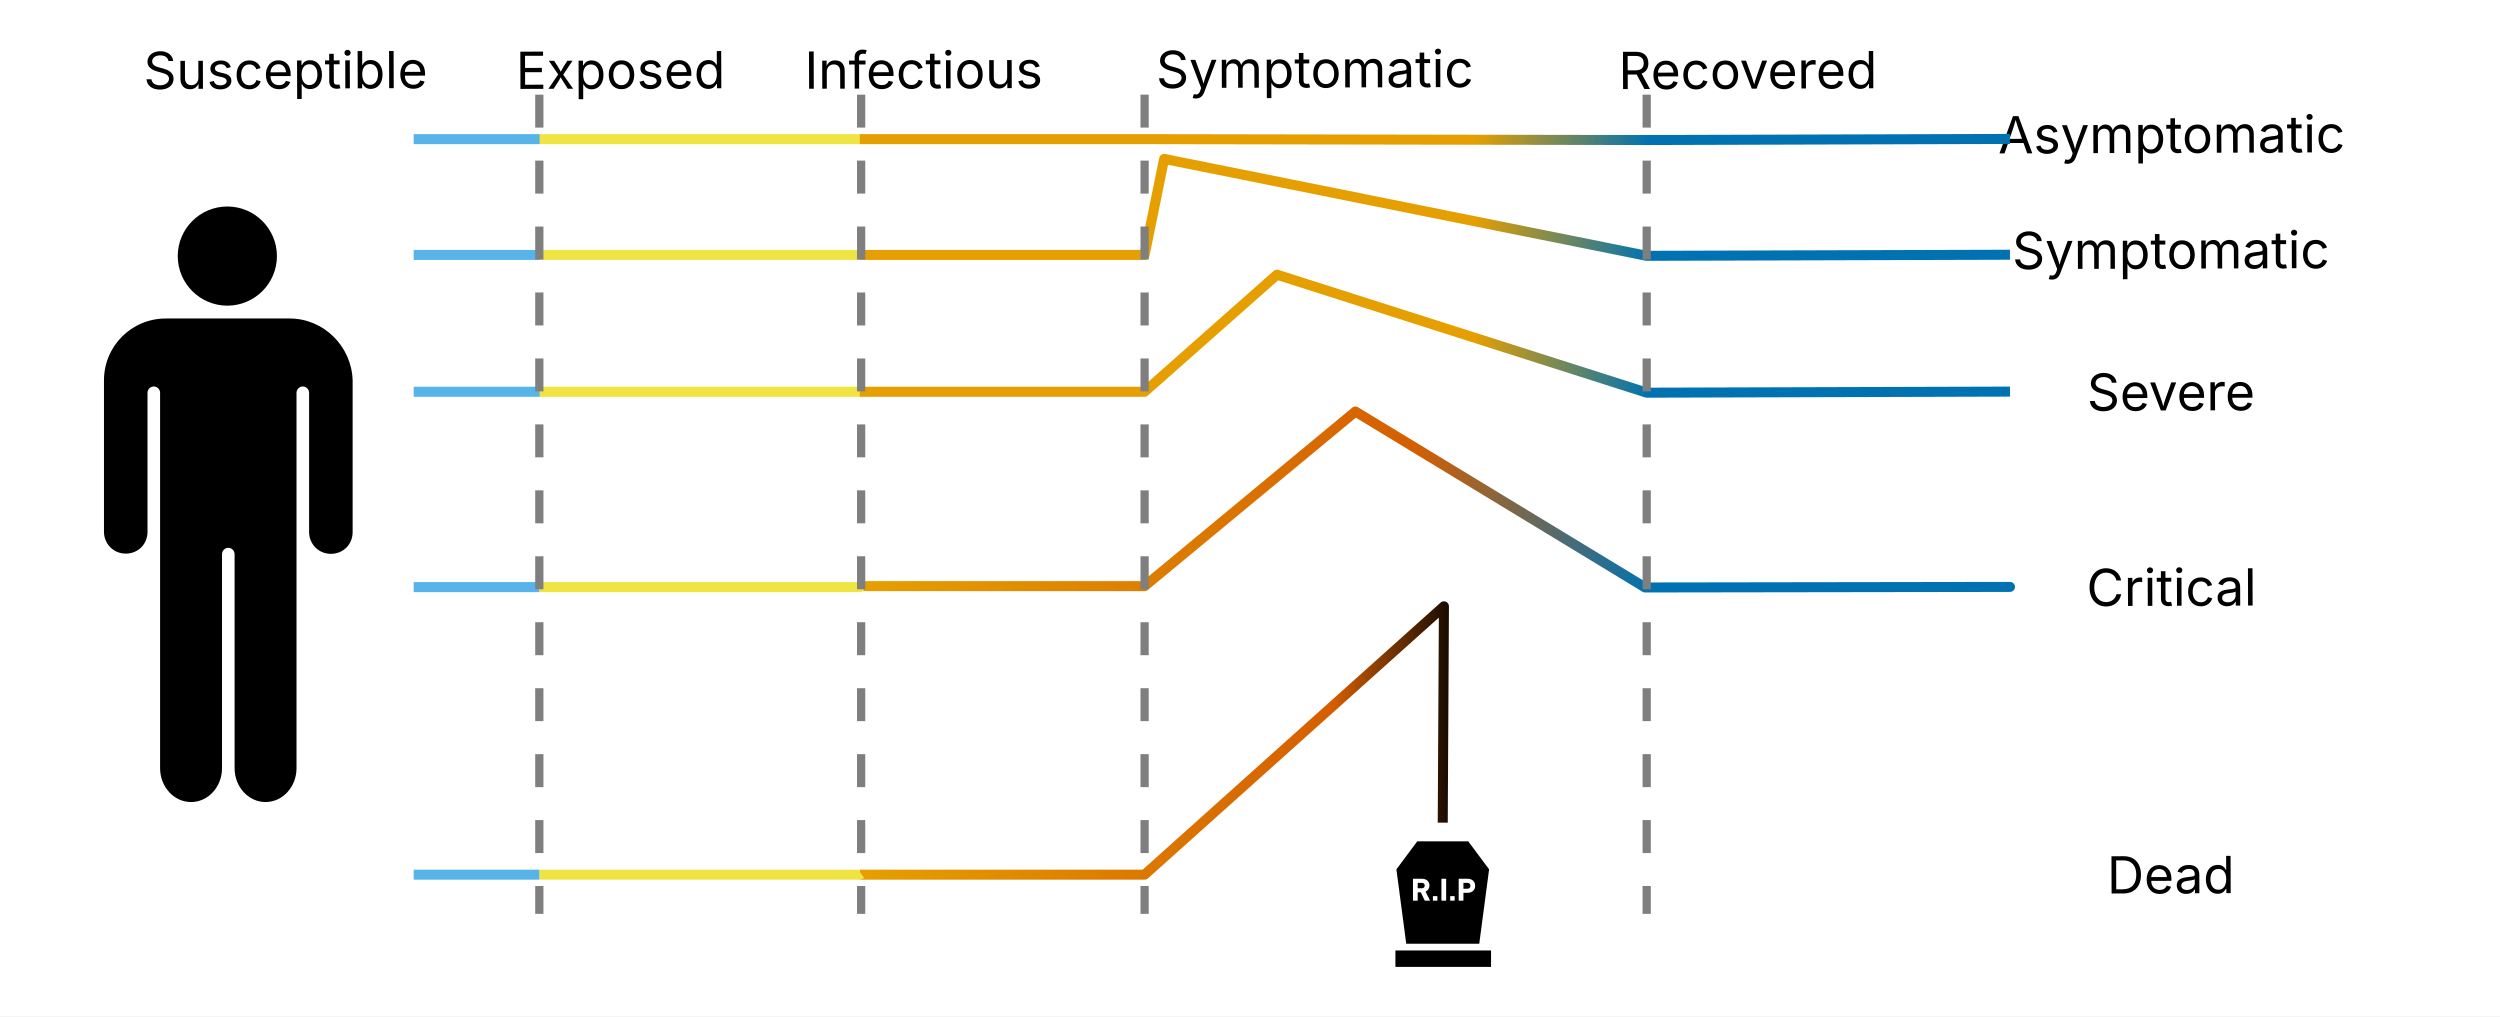
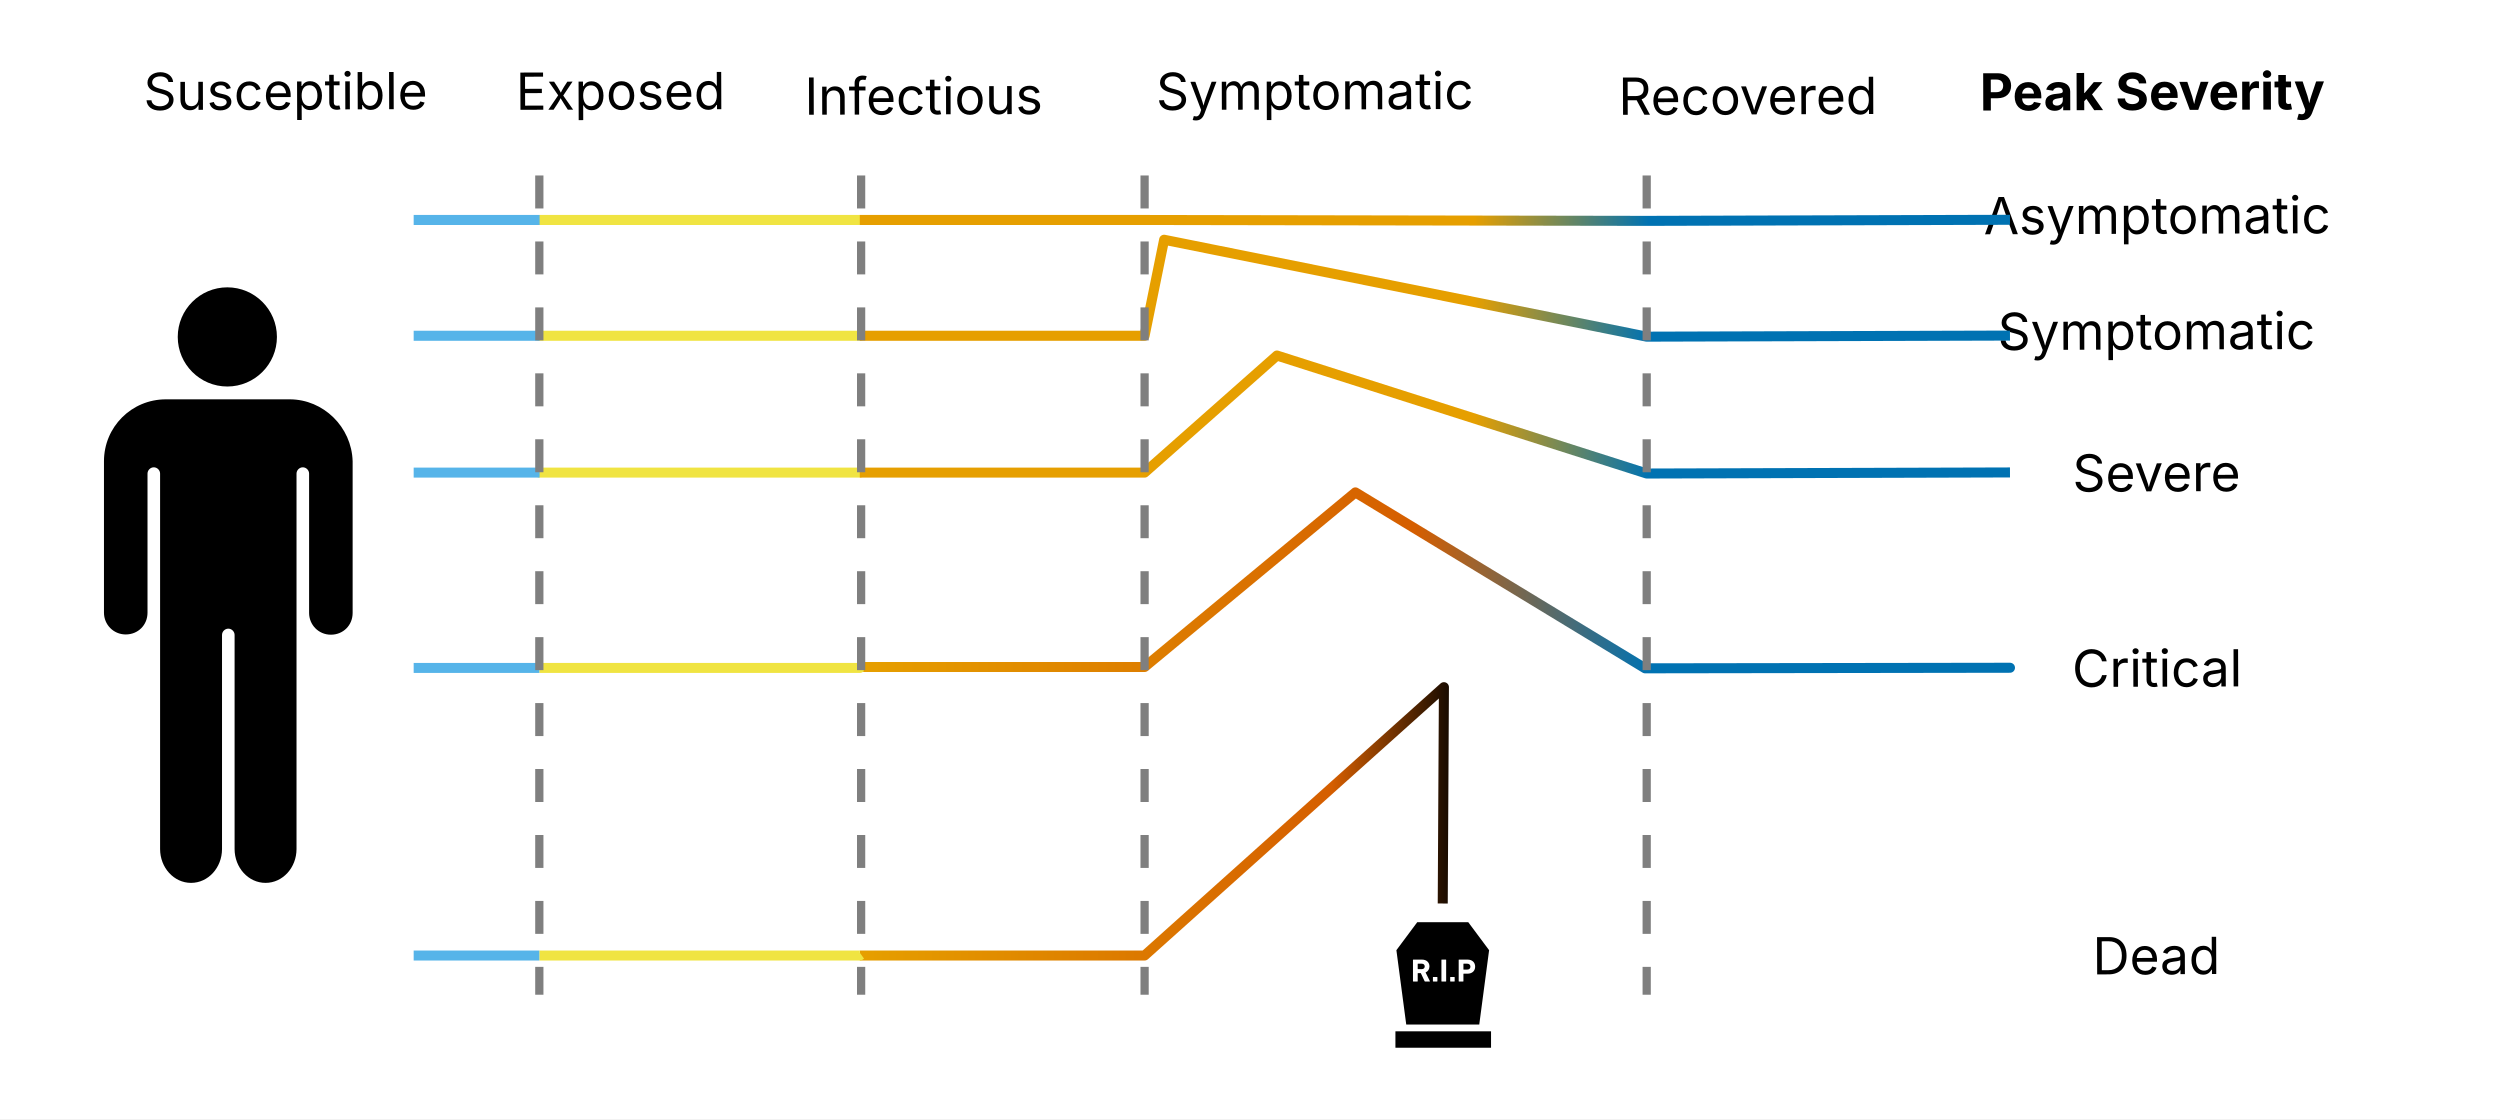
- <svg xmlns="http://www.w3.org/2000/svg" xmlns:xlink="http://www.w3.org/1999/xlink" width="309.411mm" height="125.786mm" viewBox="0 0 309.411 125.786" version="1.1" id="svg1" xml:space="preserve">
+ <svg xmlns="http://www.w3.org/2000/svg" xmlns:xlink="http://www.w3.org/1999/xlink" width="309.411mm" height="138.51mm" viewBox="0 0 309.411 138.51" version="1.1" id="svg1" xml:space="preserve">
  <defs id="defs1">
    <linearGradient id="linearGradient3">
      <stop style="stop-color:#e69f00;stop-opacity:1;" offset="0.534" id="stop3" />
      <stop style="stop-color:#0072b2;stop-opacity:1;" offset="0.686" id="stop4" />
    </linearGradient>
    <linearGradient id="linearGradient15">
      <stop style="stop-color:#e69f00;stop-opacity:1;" offset="0" id="stop15" />
      <stop style="stop-color:#d55e00;stop-opacity:1;" offset="0.779" id="stop1" />
      <stop style="stop-color:#000000;stop-opacity:1;" offset="1" id="stop16" />
    </linearGradient>
    <linearGradient id="linearGradient11">
      <stop style="stop-color:#e69f00;stop-opacity:1;" offset="0" id="stop11" />
      <stop style="stop-color:#d55e00;stop-opacity:1;" offset="0.48" id="stop13" />
      <stop style="stop-color:#0072b2;stop-opacity:1;" offset="0.685" id="stop12" />
    </linearGradient>
    <linearGradient xlink:href="#linearGradient11" id="linearGradient12" x1="182.366" y1="50.939" x2="324.044" y2="50.939" gradientUnits="userSpaceOnUse" gradientTransform="translate(163.6405,17.71597)" />
    <linearGradient xlink:href="#linearGradient15" id="linearGradient16" x1="182.153" y1="80.999" x2="256.541" y2="80.999" gradientUnits="userSpaceOnUse" gradientTransform="translate(163.6405,17.71597)" />
    <linearGradient xlink:href="#linearGradient3" id="linearGradient4" x1="345.331" y1="45.91" x2="487.684" y2="45.91" gradientUnits="userSpaceOnUse" />
    <linearGradient xlink:href="#linearGradient3" id="linearGradient4-4" x1="345.331" y1="45.91" x2="487.684" y2="45.91" gradientUnits="userSpaceOnUse" gradientTransform="translate(0,15.85815)" />
    <linearGradient xlink:href="#linearGradient3" id="linearGradient4-1" x1="345.331" y1="45.91" x2="487.684" y2="45.91" gradientUnits="userSpaceOnUse" />
  </defs>
-   <g id="layer1" transform="translate(-235.1555,-11.04877)">
-     <rect style="fill:#ffffff;stroke:none;stroke-width:0.396;stroke-linejoin:round;stroke-miterlimit:10" id="rect1" width="309.411" height="125.786" x="235.156" y="11.049" />
+   <g id="layer1" transform="translate(-235.1555,-1.04303)">
+     <rect style="fill:#ffffff;stroke:none;stroke-width:0.415;stroke-linejoin:round;stroke-miterlimit:10" id="rect1" width="309.411" height="138.51" x="235.156" y="1.043" />
    <text xml:space="preserve" style="font-size:6.35px;font-family:Inter;-inkscape-font-specification:'Inter, @opsz=32';font-variation-settings:'opsz' 32;text-align:center;writing-mode:lr-tb;direction:ltr;text-anchor:middle;fill:none;stroke:#f0e442;stroke-width:1;stroke-linecap:round;stroke-linejoin:round" x="512.818" y="43.459" id="text10">
      <tspan id="tspan10" style="stroke-width:1" x="512.818" y="43.459" />
    </text>
-     <g id="g17">
-       <g style="fill:#000000" id="g1" transform="matrix(0.2993813,0,0,0.2993813,266.5549,35.13801)">
-         <path d="m -10.9,4.9 c 11.3,0 20.5,9.2 20.5,20.5 0,11.3 -9.2,20.5 -20.5,20.5 -11.3,0 -20.5,-9.2 -20.5,-20.5 0,-11.3 9.2,-20.5 20.5,-20.5 z m 25.8,46.3 h -51.2 c -14.2,0 -25.6,11.4 -25.6,25.6 v 62.6 c 0,4.9 3.9,9 9,9 5.1,0 9,-3.9 9,-9 V 81.9 c 0,-1.4 1.2,-2.6 2.6,-2.6 1.4,0 2.6,1.2 2.6,2.6 v 155.2 c 0,7.7 5.7,14 12.8,14 7.1,0 12.8,-6.3 12.8,-14 v -88.5 c 0,-1.4 1.2,-2.6 2.6,-2.6 1.4,0 2.6,1.2 2.6,2.6 v 88.5 c 0,7.7 5.7,14 12.8,14 7.1,0 12.8,-6.3 12.8,-14 V 81.9 c 0,-1.4 1.2,-2.6 2.6,-2.6 1.4,0 2.6,1.2 2.6,2.6 v 57.6 c 0,4.9 3.9,9 9,9 5.1,0 9,-3.9 9,-9 V 76.8 C 40.5,62.6 28.8,51.2 14.9,51.2 Z" id="path1" />
-       </g>
-       <g id="g15">
-         <text xml:space="preserve" style="font-style:normal;font-variant:normal;font-weight:normal;font-stretch:normal;font-size:6.35px;font-family:Inter;-inkscape-font-specification:'Inter, Normal';font-variant-ligatures:normal;font-variant-caps:normal;font-variant-numeric:normal;font-variant-east-asian:normal;text-align:center;writing-mode:lr-tb;direction:ltr;text-anchor:middle;fill:none;fill-opacity:1;stroke:#7f7f7f;stroke-width:1.058;stroke-linejoin:round;stroke-miterlimit:10;stroke-dasharray:none;stroke-dashoffset:0;stroke-opacity:1" x="511.738" y="45.898" id="text3-1-3-9-8" transform="rotate(-0.18262)">
-           <tspan style="font-style:normal;font-variant:normal;font-weight:normal;font-stretch:normal;font-size:6.35px;font-family:Inter;-inkscape-font-specification:'Inter, Normal';font-variant-ligatures:normal;font-variant-caps:normal;font-variant-numeric:normal;font-variant-east-asian:normal;fill:#000000;fill-opacity:1;stroke:none;stroke-width:1.058;stroke-dasharray:none" x="511.738" y="45.898" id="tspan9-5">Symptomatic</tspan>
-         </text>
-         <text xml:space="preserve" style="font-style:normal;font-variant:normal;font-weight:normal;font-stretch:normal;font-size:6.35px;font-family:Inter;-inkscape-font-specification:'Inter, Normal';font-variant-ligatures:normal;font-variant-caps:normal;font-variant-numeric:normal;font-variant-east-asian:normal;text-align:center;writing-mode:lr-tb;direction:ltr;text-anchor:middle;fill:none;fill-opacity:1;stroke:#7f7f7f;stroke-width:1.058;stroke-linejoin:round;stroke-miterlimit:10;stroke-dasharray:none;stroke-dashoffset:0;stroke-opacity:1" x="511.873" y="23.636" id="text3-1-3-9" transform="rotate(-0.18262)">
-           <tspan style="font-style:normal;font-variant:normal;font-weight:normal;font-stretch:normal;font-size:6.35px;font-family:Inter;-inkscape-font-specification:'Inter, Normal';font-variant-ligatures:normal;font-variant-caps:normal;font-variant-numeric:normal;font-variant-east-asian:normal;fill:#000000;fill-opacity:1;stroke:none;stroke-width:1.058;stroke-dasharray:none" x="511.873" y="23.636" id="tspan5-8-3-2" />
-           <tspan style="font-style:normal;font-variant:normal;font-weight:normal;font-stretch:normal;font-size:6.35px;font-family:Inter;-inkscape-font-specification:'Inter, Normal';font-variant-ligatures:normal;font-variant-caps:normal;font-variant-numeric:normal;font-variant-east-asian:normal;fill:#000000;fill-opacity:1;stroke:none;stroke-width:1.058;stroke-dasharray:none" x="511.873" y="31.573" id="tspan9">Asymptomatic</tspan>
-         </text>
-         <text xml:space="preserve" style="font-style:normal;font-variant:normal;font-weight:normal;font-stretch:normal;font-size:6.35px;font-family:Inter;-inkscape-font-specification:'Inter, Normal';font-variant-ligatures:normal;font-variant-caps:normal;font-variant-numeric:normal;font-variant-east-asian:normal;text-align:center;writing-mode:lr-tb;direction:ltr;text-anchor:middle;fill:none;fill-opacity:1;stroke:#7f7f7f;stroke-width:1.058;stroke-linejoin:round;stroke-miterlimit:10;stroke-dasharray:none;stroke-dashoffset:0;stroke-opacity:1" x="511.688" y="63.453" id="text3-1-3-9-3" transform="rotate(-0.18262)">
-           <tspan style="font-style:normal;font-variant:normal;font-weight:normal;font-stretch:normal;font-size:6.35px;font-family:Inter;-inkscape-font-specification:'Inter, Normal';font-variant-ligatures:normal;font-variant-caps:normal;font-variant-numeric:normal;font-variant-east-asian:normal;fill:#000000;fill-opacity:1;stroke:none;stroke-width:1.058;stroke-dasharray:none" x="511.688" y="63.453" id="tspan9-2">Severe</tspan>
-         </text>
-         <text xml:space="preserve" style="font-style:normal;font-variant:normal;font-weight:normal;font-stretch:normal;font-size:6.35px;font-family:Inter;-inkscape-font-specification:'Inter, Normal';font-variant-ligatures:normal;font-variant-caps:normal;font-variant-numeric:normal;font-variant-east-asian:normal;text-align:center;writing-mode:lr-tb;direction:ltr;text-anchor:middle;fill:none;fill-opacity:1;stroke:#7f7f7f;stroke-width:1.058;stroke-linejoin:round;stroke-miterlimit:10;stroke-dasharray:none;stroke-dashoffset:0;stroke-opacity:1" x="511.683" y="87.628" id="text3-1-3-9-3-1" transform="rotate(-0.18262)">
-           <tspan style="font-style:normal;font-variant:normal;font-weight:normal;font-stretch:normal;font-size:6.35px;font-family:Inter;-inkscape-font-specification:'Inter, Normal';font-variant-ligatures:normal;font-variant-caps:normal;font-variant-numeric:normal;font-variant-east-asian:normal;fill:#000000;fill-opacity:1;stroke:none;stroke-width:1.058;stroke-dasharray:none" x="511.683" y="87.628" id="tspan9-2-3">Critical</tspan>
-         </text>
-         <text xml:space="preserve" style="font-style:normal;font-variant:normal;font-weight:normal;font-stretch:normal;font-size:6.35px;font-family:Inter;-inkscape-font-specification:'Inter, Normal';font-variant-ligatures:normal;font-variant-caps:normal;font-variant-numeric:normal;font-variant-east-asian:normal;text-align:center;writing-mode:lr-tb;direction:ltr;text-anchor:middle;fill:none;fill-opacity:1;stroke:#7f7f7f;stroke-width:1.058;stroke-linejoin:round;stroke-miterlimit:10;stroke-dasharray:none;stroke-dashoffset:0;stroke-opacity:1" x="511.479" y="123.212" id="text3-1-3-9-3-1-7" transform="rotate(-0.18262)">
-           <tspan style="font-style:normal;font-variant:normal;font-weight:normal;font-stretch:normal;font-size:6.35px;font-family:Inter;-inkscape-font-specification:'Inter, Normal';font-variant-ligatures:normal;font-variant-caps:normal;font-variant-numeric:normal;font-variant-east-asian:normal;fill:#000000;fill-opacity:1;stroke:none;stroke-width:1.058;stroke-dasharray:none" x="511.479" y="123.212" id="tspan9-2-3-7">Dead</tspan>
-         </text>
-       </g>
-       <g id="g16">
-         <text xml:space="preserve" style="font-style:normal;font-variant:normal;font-weight:normal;font-stretch:normal;font-size:6.35px;font-family:Inter;-inkscape-font-specification:'Inter, Normal';font-variant-ligatures:normal;font-variant-caps:normal;font-variant-numeric:normal;font-variant-east-asian:normal;text-align:center;writing-mode:lr-tb;direction:ltr;text-anchor:middle;fill:none;fill-opacity:1;stroke:#7f7f7f;stroke-width:1.058;stroke-linejoin:round;stroke-miterlimit:10;stroke-dasharray:none;stroke-dashoffset:0;stroke-opacity:1" x="278.473" y="22.871" id="text3-6-5" transform="rotate(-0.18262)">
-           <tspan style="font-style:normal;font-variant:normal;font-weight:normal;font-stretch:normal;font-size:6.35px;font-family:Inter;-inkscape-font-specification:'Inter, Normal';font-variant-ligatures:normal;font-variant-caps:normal;font-variant-numeric:normal;font-variant-east-asian:normal;fill:#000000;fill-opacity:1;stroke:none;stroke-width:1.058;stroke-dasharray:none" x="278.473" y="22.871" id="tspan6-2">Susceptible</tspan>
+     <g id="g4">
+       <g id="g17">
+         <g style="fill:#000000" id="g1" transform="matrix(0.2993813,0,0,0.2993813,266.5549,35.13801)">
+           <path d="m -10.9,4.9 c 11.3,0 20.5,9.2 20.5,20.5 0,11.3 -9.2,20.5 -20.5,20.5 -11.3,0 -20.5,-9.2 -20.5,-20.5 0,-11.3 9.2,-20.5 20.5,-20.5 z m 25.8,46.3 h -51.2 c -14.2,0 -25.6,11.4 -25.6,25.6 v 62.6 c 0,4.9 3.9,9 9,9 5.1,0 9,-3.9 9,-9 V 81.9 c 0,-1.4 1.2,-2.6 2.6,-2.6 1.4,0 2.6,1.2 2.6,2.6 v 155.2 c 0,7.7 5.7,14 12.8,14 7.1,0 12.8,-6.3 12.8,-14 v -88.5 c 0,-1.4 1.2,-2.6 2.6,-2.6 1.4,0 2.6,1.2 2.6,2.6 v 88.5 c 0,7.7 5.7,14 12.8,14 7.1,0 12.8,-6.3 12.8,-14 V 81.9 c 0,-1.4 1.2,-2.6 2.6,-2.6 1.4,0 2.6,1.2 2.6,2.6 v 57.6 c 0,4.9 3.9,9 9,9 5.1,0 9,-3.9 9,-9 V 76.8 C 40.5,62.6 28.8,51.2 14.9,51.2 Z" id="path1" />
+         </g>
+         <g id="g15">
+           <text xml:space="preserve" style="font-style:normal;font-variant:normal;font-weight:normal;font-stretch:normal;font-size:6.35px;font-family:Inter;-inkscape-font-specification:'Inter, Normal';font-variant-ligatures:normal;font-variant-caps:normal;font-variant-numeric:normal;font-variant-east-asian:normal;text-align:center;writing-mode:lr-tb;direction:ltr;text-anchor:middle;fill:none;fill-opacity:1;stroke:#7f7f7f;stroke-width:1.058;stroke-linejoin:round;stroke-miterlimit:10;stroke-dasharray:none;stroke-dashoffset:0;stroke-opacity:1" x="511.738" y="45.898" id="text3-1-3-9-8" transform="rotate(-0.18262)">
+             <tspan style="font-style:normal;font-variant:normal;font-weight:normal;font-stretch:normal;font-size:6.35px;font-family:Inter;-inkscape-font-specification:'Inter, Normal';font-variant-ligatures:normal;font-variant-caps:normal;font-variant-numeric:normal;font-variant-east-asian:normal;fill:#000000;fill-opacity:1;stroke:none;stroke-width:1.058;stroke-dasharray:none" x="511.738" y="45.898" id="tspan9-5">Symptomatic</tspan>
+           </text>
+           <text xml:space="preserve" style="font-style:normal;font-variant:normal;font-weight:normal;font-stretch:normal;font-size:6.35px;font-family:Inter;-inkscape-font-specification:'Inter, Normal';font-variant-ligatures:normal;font-variant-caps:normal;font-variant-numeric:normal;font-variant-east-asian:normal;text-align:center;writing-mode:lr-tb;direction:ltr;text-anchor:middle;fill:none;fill-opacity:1;stroke:#7f7f7f;stroke-width:1.058;stroke-linejoin:round;stroke-miterlimit:10;stroke-dasharray:none;stroke-dashoffset:0;stroke-opacity:1" x="511.873" y="23.636" id="text3-1-3-9" transform="rotate(-0.18262)">
+             <tspan style="font-style:normal;font-variant:normal;font-weight:normal;font-stretch:normal;font-size:6.35px;font-family:Inter;-inkscape-font-specification:'Inter, Normal';font-variant-ligatures:normal;font-variant-caps:normal;font-variant-numeric:normal;font-variant-east-asian:normal;fill:#000000;fill-opacity:1;stroke:none;stroke-width:1.058;stroke-dasharray:none" x="511.873" y="23.636" id="tspan5-8-3-2" />
+             <tspan style="font-style:normal;font-variant:normal;font-weight:normal;font-stretch:normal;font-size:6.35px;font-family:Inter;-inkscape-font-specification:'Inter, Normal';font-variant-ligatures:normal;font-variant-caps:normal;font-variant-numeric:normal;font-variant-east-asian:normal;fill:#000000;fill-opacity:1;stroke:none;stroke-width:1.058;stroke-dasharray:none" x="511.873" y="31.573" id="tspan9">Asymptomatic</tspan>
+           </text>
+           <text xml:space="preserve" style="font-style:normal;font-variant:normal;font-weight:normal;font-stretch:normal;font-size:6.35px;font-family:Inter;-inkscape-font-specification:'Inter, Normal';font-variant-ligatures:normal;font-variant-caps:normal;font-variant-numeric:normal;font-variant-east-asian:normal;text-align:center;writing-mode:lr-tb;direction:ltr;text-anchor:middle;fill:none;fill-opacity:1;stroke:#7f7f7f;stroke-width:1.058;stroke-linejoin:round;stroke-miterlimit:10;stroke-dasharray:none;stroke-dashoffset:0;stroke-opacity:1" x="511.321" y="16.252" id="text3-1-3-9-82" transform="rotate(-0.18262)">
+             <tspan style="font-style:normal;font-variant:normal;font-weight:bold;font-stretch:normal;font-size:6.35px;font-family:Inter;-inkscape-font-specification:'Inter, Normal';font-variant-ligatures:normal;font-variant-caps:normal;font-variant-numeric:normal;font-variant-east-asian:normal;fill:#000000;fill-opacity:1;stroke:none;stroke-width:1.058;stroke-dasharray:none" x="511.321" y="16.252" id="tspan9-55">Peak Severity</tspan>
+           </text>
+           <text xml:space="preserve" style="font-style:normal;font-variant:normal;font-weight:normal;font-stretch:normal;font-size:6.35px;font-family:Inter;-inkscape-font-specification:'Inter, Normal';font-variant-ligatures:normal;font-variant-caps:normal;font-variant-numeric:normal;font-variant-east-asian:normal;text-align:center;writing-mode:lr-tb;direction:ltr;text-anchor:middle;fill:none;fill-opacity:1;stroke:#7f7f7f;stroke-width:1.058;stroke-linejoin:round;stroke-miterlimit:10;stroke-dasharray:none;stroke-dashoffset:0;stroke-opacity:1" x="511.688" y="63.453" id="text3-1-3-9-3" transform="rotate(-0.18262)">
+             <tspan style="font-style:normal;font-variant:normal;font-weight:normal;font-stretch:normal;font-size:6.35px;font-family:Inter;-inkscape-font-specification:'Inter, Normal';font-variant-ligatures:normal;font-variant-caps:normal;font-variant-numeric:normal;font-variant-east-asian:normal;fill:#000000;fill-opacity:1;stroke:none;stroke-width:1.058;stroke-dasharray:none" x="511.688" y="63.453" id="tspan9-2">Severe</tspan>
+           </text>
+           <text xml:space="preserve" style="font-style:normal;font-variant:normal;font-weight:normal;font-stretch:normal;font-size:6.35px;font-family:Inter;-inkscape-font-specification:'Inter, Normal';font-variant-ligatures:normal;font-variant-caps:normal;font-variant-numeric:normal;font-variant-east-asian:normal;text-align:center;writing-mode:lr-tb;direction:ltr;text-anchor:middle;fill:none;fill-opacity:1;stroke:#7f7f7f;stroke-width:1.058;stroke-linejoin:round;stroke-miterlimit:10;stroke-dasharray:none;stroke-dashoffset:0;stroke-opacity:1" x="511.683" y="87.628" id="text3-1-3-9-3-1" transform="rotate(-0.18262)">
+             <tspan style="font-style:normal;font-variant:normal;font-weight:normal;font-stretch:normal;font-size:6.35px;font-family:Inter;-inkscape-font-specification:'Inter, Normal';font-variant-ligatures:normal;font-variant-caps:normal;font-variant-numeric:normal;font-variant-east-asian:normal;fill:#000000;fill-opacity:1;stroke:none;stroke-width:1.058;stroke-dasharray:none" x="511.683" y="87.628" id="tspan9-2-3">Critical</tspan>
+           </text>
+           <text xml:space="preserve" style="font-style:normal;font-variant:normal;font-weight:normal;font-stretch:normal;font-size:6.35px;font-family:Inter;-inkscape-font-specification:'Inter, Normal';font-variant-ligatures:normal;font-variant-caps:normal;font-variant-numeric:normal;font-variant-east-asian:normal;text-align:center;writing-mode:lr-tb;direction:ltr;text-anchor:middle;fill:none;fill-opacity:1;stroke:#7f7f7f;stroke-width:1.058;stroke-linejoin:round;stroke-miterlimit:10;stroke-dasharray:none;stroke-dashoffset:0;stroke-opacity:1" x="511.479" y="123.212" id="text3-1-3-9-3-1-7" transform="rotate(-0.18262)">
+             <tspan style="font-style:normal;font-variant:normal;font-weight:normal;font-stretch:normal;font-size:6.35px;font-family:Inter;-inkscape-font-specification:'Inter, Normal';font-variant-ligatures:normal;font-variant-caps:normal;font-variant-numeric:normal;font-variant-east-asian:normal;fill:#000000;fill-opacity:1;stroke:none;stroke-width:1.058;stroke-dasharray:none" x="511.479" y="123.212" id="tspan9-2-3-7">Dead</tspan>
+           </text>
+         </g>
+         <text xml:space="preserve" style="font-style:normal;font-variant:normal;font-weight:normal;font-stretch:normal;font-size:6.35px;font-family:Inter;-inkscape-font-specification:'Inter, Normal';font-variant-ligatures:normal;font-variant-caps:normal;font-variant-numeric:normal;font-variant-east-asian:normal;text-align:center;writing-mode:lr-tb;direction:ltr;text-anchor:middle;fill:none;fill-opacity:1;stroke:#7f7f7f;stroke-width:1.058;stroke-linejoin:round;stroke-miterlimit:10;stroke-dasharray:none;stroke-dashoffset:0;stroke-opacity:1" x="278.496" y="15.463" id="text3-6-5" transform="rotate(-0.18262)">
+           <tspan style="font-style:normal;font-variant:normal;font-weight:normal;font-stretch:normal;font-size:6.35px;font-family:Inter;-inkscape-font-specification:'Inter, Normal';font-variant-ligatures:normal;font-variant-caps:normal;font-variant-numeric:normal;font-variant-east-asian:normal;fill:#000000;fill-opacity:1;stroke:none;stroke-width:1.058;stroke-dasharray:none" x="278.496" y="15.463" id="tspan6-2">Susceptible</tspan>
        </text>
        <g id="g14" transform="translate(-3.764279)">
-           <text xml:space="preserve" style="font-style:normal;font-variant:normal;font-weight:normal;font-stretch:normal;font-size:6.35px;font-family:Inter;-inkscape-font-specification:'Inter, Normal';font-variant-ligatures:normal;font-variant-caps:normal;font-variant-numeric:normal;font-variant-east-asian:normal;text-align:center;writing-mode:lr-tb;direction:ltr;text-anchor:middle;fill:none;fill-opacity:1;stroke:#7f7f7f;stroke-width:1.058;stroke-linejoin:round;stroke-miterlimit:10;stroke-dasharray:none;stroke-dashoffset:0;stroke-opacity:1" x="362.989" y="23.111" id="text3" transform="rotate(-0.18262)">
-             <tspan style="font-style:normal;font-variant:normal;font-weight:normal;font-stretch:normal;font-size:6.35px;font-family:Inter;-inkscape-font-specification:'Inter, Normal';font-variant-ligatures:normal;font-variant-caps:normal;font-variant-numeric:normal;font-variant-east-asian:normal;fill:#000000;fill-opacity:1;stroke:none;stroke-width:1.058;stroke-dasharray:none" x="362.989" y="23.111" id="tspan5">Infectious</tspan>
+           <text xml:space="preserve" style="font-style:normal;font-variant:normal;font-weight:normal;font-stretch:normal;font-size:6.35px;font-family:Inter;-inkscape-font-specification:'Inter, Normal';font-variant-ligatures:normal;font-variant-caps:normal;font-variant-numeric:normal;font-variant-east-asian:normal;text-align:center;writing-mode:lr-tb;direction:ltr;text-anchor:middle;fill:none;fill-opacity:1;stroke:#7f7f7f;stroke-width:1.058;stroke-linejoin:round;stroke-miterlimit:10;stroke-dasharray:none;stroke-dashoffset:0;stroke-opacity:1" x="363.011" y="16.322" id="text3" transform="rotate(-0.18262)">
+             <tspan style="font-style:normal;font-variant:normal;font-weight:normal;font-stretch:normal;font-size:6.35px;font-family:Inter;-inkscape-font-specification:'Inter, Normal';font-variant-ligatures:normal;font-variant-caps:normal;font-variant-numeric:normal;font-variant-east-asian:normal;fill:#000000;fill-opacity:1;stroke:none;stroke-width:1.058;stroke-dasharray:none" x="363.011" y="16.322" id="tspan5">Infectious</tspan>
          </text>
-           <text xml:space="preserve" style="font-style:normal;font-variant:normal;font-weight:normal;font-stretch:normal;font-size:6.35px;font-family:Inter;-inkscape-font-specification:'Inter, Normal';font-variant-ligatures:normal;font-variant-caps:normal;font-variant-numeric:normal;font-variant-east-asian:normal;text-align:center;writing-mode:lr-tb;direction:ltr;text-anchor:middle;fill:none;fill-opacity:1;stroke:#7f7f7f;stroke-width:1.058;stroke-linejoin:round;stroke-miterlimit:10;stroke-dasharray:none;stroke-dashoffset:0;stroke-opacity:1" x="325.484" y="23.018" id="text3-6" transform="rotate(-0.18262)">
-             <tspan style="font-style:normal;font-variant:normal;font-weight:normal;font-stretch:normal;font-size:6.35px;font-family:Inter;-inkscape-font-specification:'Inter, Normal';font-variant-ligatures:normal;font-variant-caps:normal;font-variant-numeric:normal;font-variant-east-asian:normal;fill:#000000;fill-opacity:1;stroke:none;stroke-width:1.058;stroke-dasharray:none" x="325.484" y="23.018" id="tspan6">Exposed</tspan>
+           <text xml:space="preserve" style="font-style:normal;font-variant:normal;font-weight:normal;font-stretch:normal;font-size:6.35px;font-family:Inter;-inkscape-font-specification:'Inter, Normal';font-variant-ligatures:normal;font-variant-caps:normal;font-variant-numeric:normal;font-variant-east-asian:normal;text-align:center;writing-mode:lr-tb;direction:ltr;text-anchor:middle;fill:none;fill-opacity:1;stroke:#7f7f7f;stroke-width:1.058;stroke-linejoin:round;stroke-miterlimit:10;stroke-dasharray:none;stroke-dashoffset:0;stroke-opacity:1" x="325.507" y="15.602" id="text3-6" transform="rotate(-0.18262)">
+             <tspan style="font-style:normal;font-variant:normal;font-weight:normal;font-stretch:normal;font-size:6.35px;font-family:Inter;-inkscape-font-specification:'Inter, Normal';font-variant-ligatures:normal;font-variant-caps:normal;font-variant-numeric:normal;font-variant-east-asian:normal;fill:#000000;fill-opacity:1;stroke:none;stroke-width:1.058;stroke-dasharray:none" x="325.507" y="15.602" id="tspan6">Exposed</tspan>
          </text>
-           <text xml:space="preserve" style="font-style:normal;font-variant:normal;font-weight:normal;font-stretch:normal;font-size:6.35px;font-family:Inter;-inkscape-font-specification:'Inter, Normal';font-variant-ligatures:normal;font-variant-caps:normal;font-variant-numeric:normal;font-variant-east-asian:normal;text-align:center;writing-mode:lr-tb;direction:ltr;text-anchor:middle;fill:none;fill-opacity:1;stroke:#7f7f7f;stroke-width:1.058;stroke-linejoin:round;stroke-miterlimit:10;stroke-dasharray:none;stroke-dashoffset:0;stroke-opacity:1" x="411.414" y="23.159" id="text3-1" transform="rotate(-0.18262)">
-             <tspan style="font-style:normal;font-variant:normal;font-weight:normal;font-stretch:normal;font-size:6.35px;font-family:Inter;-inkscape-font-specification:'Inter, Normal';font-variant-ligatures:normal;font-variant-caps:normal;font-variant-numeric:normal;font-variant-east-asian:normal;fill:#000000;fill-opacity:1;stroke:none;stroke-width:1.058;stroke-dasharray:none" x="411.414" y="23.159" id="tspan5-8">Symptomatic</tspan>
+           <text xml:space="preserve" style="font-style:normal;font-variant:normal;font-weight:normal;font-stretch:normal;font-size:6.35px;font-family:Inter;-inkscape-font-specification:'Inter, Normal';font-variant-ligatures:normal;font-variant-caps:normal;font-variant-numeric:normal;font-variant-east-asian:normal;text-align:center;writing-mode:lr-tb;direction:ltr;text-anchor:middle;fill:none;fill-opacity:1;stroke:#7f7f7f;stroke-width:1.058;stroke-linejoin:round;stroke-miterlimit:10;stroke-dasharray:none;stroke-dashoffset:0;stroke-opacity:1" x="411.437" y="15.872" id="text3-1" transform="rotate(-0.18262)">
+             <tspan style="font-style:normal;font-variant:normal;font-weight:normal;font-stretch:normal;font-size:6.35px;font-family:Inter;-inkscape-font-specification:'Inter, Normal';font-variant-ligatures:normal;font-variant-caps:normal;font-variant-numeric:normal;font-variant-east-asian:normal;fill:#000000;fill-opacity:1;stroke:none;stroke-width:1.058;stroke-dasharray:none" x="411.437" y="15.872" id="tspan5-8">Symptomatic</tspan>
          </text>
-           <text xml:space="preserve" style="font-style:normal;font-variant:normal;font-weight:normal;font-stretch:normal;font-size:6.35px;font-family:Inter;-inkscape-font-specification:'Inter, Normal';font-variant-ligatures:normal;font-variant-caps:normal;font-variant-numeric:normal;font-variant-east-asian:normal;text-align:center;writing-mode:lr-tb;direction:ltr;text-anchor:middle;fill:none;fill-opacity:1;stroke:#7f7f7f;stroke-width:1.058;stroke-linejoin:round;stroke-miterlimit:10;stroke-dasharray:none;stroke-dashoffset:0;stroke-opacity:1" x="465.001" y="23.473" id="text3-1-3" transform="rotate(-0.18262)">
-             <tspan style="font-style:normal;font-variant:normal;font-weight:normal;font-stretch:normal;font-size:6.35px;font-family:Inter;-inkscape-font-specification:'Inter, Normal';font-variant-ligatures:normal;font-variant-caps:normal;font-variant-numeric:normal;font-variant-east-asian:normal;fill:#000000;fill-opacity:1;stroke:none;stroke-width:1.058;stroke-dasharray:none" x="465.001" y="23.473" id="tspan5-8-3">Recovered</tspan>
+           <text xml:space="preserve" style="font-style:normal;font-variant:normal;font-weight:normal;font-stretch:normal;font-size:6.35px;font-family:Inter;-inkscape-font-specification:'Inter, Normal';font-variant-ligatures:normal;font-variant-caps:normal;font-variant-numeric:normal;font-variant-east-asian:normal;text-align:center;writing-mode:lr-tb;direction:ltr;text-anchor:middle;fill:none;fill-opacity:1;stroke:#7f7f7f;stroke-width:1.058;stroke-linejoin:round;stroke-miterlimit:10;stroke-dasharray:none;stroke-dashoffset:0;stroke-opacity:1" x="465.023" y="16.652" id="text3-1-3" transform="rotate(-0.18262)">
+             <tspan style="font-style:normal;font-variant:normal;font-weight:normal;font-stretch:normal;font-size:6.35px;font-family:Inter;-inkscape-font-specification:'Inter, Normal';font-variant-ligatures:normal;font-variant-caps:normal;font-variant-numeric:normal;font-variant-east-asian:normal;fill:#000000;fill-opacity:1;stroke:none;stroke-width:1.058;stroke-dasharray:none" x="465.023" y="16.652" id="tspan5-8-3">Recovered</tspan>
          </text>
          <g id="g13">
            <g id="g11">
              <g id="g2" transform="translate(0,2.195125)">
                <path id="path2-1" style="fill:none;fill-opacity:1;stroke:url(#linearGradient12);stroke-width:1.241;stroke-linecap:round;stroke-linejoin:round;stroke-miterlimit:10;stroke-dasharray:none" d="m 345.496,81.397 h 35.084 l 26.092,-21.609 35.854,21.774 45.158,-0.07" />
                <path id="path11" style="fill:none;fill-opacity:1;stroke:#f0e442;stroke-width:1.241;stroke-linecap:butt;stroke-linejoin:round;stroke-miterlimit:10;stroke-dasharray:none;stroke-opacity:1" d="m 305.669,81.515 39.663,-2e-6 0.165,-0.118" />
                <path id="path13" style="fill:none;fill-opacity:1;stroke:#56b4e9;stroke-width:1.241;stroke-linejoin:round;stroke-miterlimit:10;stroke-dasharray:none;stroke-opacity:1" d="m 290.117,81.515 15.552,2e-6" />
              </g>
              <g id="g5" transform="translate(0,4.893962)">
                <path id="path4" style="fill:none;fill-opacity:1;stroke:#f0e442;stroke-width:1.241;stroke-linecap:round;stroke-linejoin:round;stroke-miterlimit:10;stroke-dasharray:none;stroke-opacity:1" d="m 305.703,54.642 h 39.629" />
                <path id="path5" style="fill:none;fill-opacity:1;stroke:url(#linearGradient4);stroke-width:1.241;stroke-linejoin:round;stroke-miterlimit:10;stroke-dasharray:none;stroke-opacity:1" d="m 345.331,54.642 h 35.248 L 396.961,40.15 442.722,54.755 487.684,54.62" />
                <path id="path10" style="fill:none;fill-opacity:1;stroke:#56b4e9;stroke-width:1.241;stroke-linejoin:round;stroke-miterlimit:10;stroke-dasharray:none;stroke-opacity:1" d="m 290.117,54.642 h 15.586" />
              </g>
              <g id="g6" transform="translate(0,-27.903)">
                <path id="path4-1" style="fill:none;fill-opacity:1;stroke:#f0e442;stroke-width:1.241;stroke-linecap:round;stroke-linejoin:round;stroke-miterlimit:10;stroke-dasharray:none;stroke-opacity:1" d="m 305.703,70.501 h 39.629" />
                <path id="path5-5" style="fill:none;fill-opacity:1;stroke:url(#linearGradient4-4);stroke-width:1.241;stroke-linejoin:round;stroke-miterlimit:10;stroke-dasharray:none;stroke-opacity:1" d="m 345.331,70.501 h 35.248 l 2.418,-11.883 59.724,11.995 44.962,-0.135" />
                <path id="path10-2" style="fill:none;fill-opacity:1;stroke:#56b4e9;stroke-width:1.241;stroke-linejoin:round;stroke-miterlimit:10;stroke-dasharray:none;stroke-opacity:1" d="m 290.117,70.501 h 15.586" />
              </g>
              <g id="g5-2" transform="translate(0,-26.37448)">
                <path id="path4-16" style="fill:none;fill-opacity:1;stroke:#f0e442;stroke-width:1.241;stroke-linecap:round;stroke-linejoin:round;stroke-miterlimit:10;stroke-dasharray:none;stroke-opacity:1" d="m 305.703,54.642 h 39.629" />
                <path id="path5-8" style="fill:none;fill-opacity:1;stroke:url(#linearGradient4-1);stroke-width:1.241;stroke-linejoin:round;stroke-miterlimit:10;stroke-dasharray:none;stroke-opacity:1" d="m 345.331,54.642 h 35.248 l 62.142,0.112 44.962,-0.135" />
                <path id="path10-5" style="fill:none;fill-opacity:1;stroke:#56b4e9;stroke-width:1.241;stroke-linejoin:round;stroke-miterlimit:10;stroke-dasharray:none;stroke-opacity:1" d="m 290.117,54.642 h 15.586" />
              </g>
              <g id="g7" transform="translate(0,3.704167)">
                <path id="path2-1-2" style="fill:none;fill-opacity:1;stroke:url(#linearGradient16);stroke-width:1.241;stroke-linejoin:round;stroke-miterlimit:10;stroke-dasharray:none" d="m 345.331,115.597 h 35.248 l 37.047,-33.21 -0.147,26.773" />
                <path id="path15" style="fill:none;fill-opacity:1;stroke:#f0e442;stroke-width:1.241;stroke-linecap:butt;stroke-linejoin:round;stroke-miterlimit:10;stroke-dasharray:none;stroke-opacity:1" d="m 305.669,115.597 h 39.663 l 0.165,-0.118" />
                <path id="path14" style="fill:none;fill-opacity:1;stroke:#56b4e9;stroke-width:1.241;stroke-linejoin:round;stroke-miterlimit:10;stroke-dasharray:none;stroke-opacity:1" d="m 290.117,115.597 h 15.552" />
                <g id="g3" transform="matrix(0.03034822,0,0,0.03034822,409.7713,111.4726)">
                  <rect x="61.046" y="445.046" class="st0" width="389.908" height="66.954" id="rect1-8" />
                  <path class="st0" d="m 168.453,191.47 c 7.362,0 12.092,-4.339 12.092,-11.17 0,-6.7 -4.73,-11.031 -12.092,-11.031 h -15.762 c -0.523,0 -0.784,0.262 -0.784,0.784 v 20.631 c 0,0.523 0.261,0.785 0.784,0.785 h 15.762 z" id="path1-2" />
                  <path class="st0" d="m 353.861,193.308 c 8.146,0 13.007,-4.731 13.007,-11.954 0,-7.223 -4.861,-12.085 -13.007,-12.085 h -14.716 c -0.523,0 -0.785,0.262 -0.785,0.784 v 22.47 c 0,0.523 0.262,0.784 0.785,0.784 h 14.716 z" id="path2" />
                  <path class="st0" d="M 402.907,417.477 443.077,114.215 358.007,0 H 150.054 L 64.985,114.215 105.154,417.477 Z M 319.046,153.9 c 0,-0.792 0.523,-1.315 1.315,-1.315 h 34.677 c 19.446,0 31.138,11.692 31.138,28.77 0,16.815 -11.823,28.638 -31.138,28.638 h -15.892 c -0.523,0 -0.785,0.262 -0.785,0.785 v 29.824 c 0,0.792 -0.531,1.315 -1.315,1.315 h -16.685 c -0.792,0 -1.315,-0.523 -1.315,-1.315 z m -34.685,70.939 c 0,-0.792 0.523,-1.315 1.308,-1.315 h 15.638 c 0.784,0 1.315,0.523 1.315,1.315 v 15.762 c 0,0.792 -0.531,1.315 -1.315,1.315 h -15.638 c -0.785,0 -1.308,-0.523 -1.308,-1.315 z M 248.615,153.9 c 0,-0.792 0.523,-1.315 1.315,-1.315 h 16.685 c 0.785,0 1.315,0.523 1.315,1.315 v 86.701 c 0,0.792 -0.53,1.315 -1.315,1.315 H 249.93 c -0.792,0 -1.315,-0.523 -1.315,-1.315 z m -34.685,70.939 c 0,-0.792 0.523,-1.315 1.308,-1.315 h 15.638 c 0.784,0 1.315,0.523 1.315,1.315 v 15.762 c 0,0.792 -0.531,1.315 -1.315,1.315 h -15.638 c -0.785,0 -1.308,-0.523 -1.308,-1.315 z M 132.592,153.9 c 0,-0.792 0.523,-1.315 1.316,-1.315 h 35.6 c 18.262,0 30.346,11.431 30.346,27.716 0,11.431 -6.046,20.5 -15.892,24.83 l 17.6,35.208 c 0.392,0.792 0,1.577 -0.915,1.577 h -18.662 c -1.177,0 -1.569,-0.392 -1.969,-1.315 l -15.369,-32.708 h -11.954 c -0.523,0 -0.784,0.262 -0.784,0.785 v 31.924 c 0,0.792 -0.531,1.315 -1.316,1.315 h -16.684 c -0.792,0 -1.316,-0.523 -1.316,-1.315 V 153.9 Z" id="path3-4" />
                </g>
              </g>
            </g>
            <g id="g12">
              <path style="fill:none;fill-opacity:1;stroke:#7f7f7f;stroke-width:1.02;stroke-linejoin:round;stroke-miterlimit:10;stroke-dasharray:4.081, 4.081;stroke-dashoffset:0;stroke-opacity:1" d="M 305.669,22.763 V 124.155" id="path3" />
              <path style="fill:none;fill-opacity:1;stroke:#7f7f7f;stroke-width:1.02;stroke-linejoin:round;stroke-miterlimit:10;stroke-dasharray:4.081, 4.081;stroke-dashoffset:0;stroke-opacity:1" d="M 442.722,22.763 V 124.155" id="path3-6" />
              <path style="fill:none;fill-opacity:1;stroke:#7f7f7f;stroke-width:1.02;stroke-linejoin:round;stroke-miterlimit:10;stroke-dasharray:4.081, 4.081;stroke-dashoffset:0;stroke-opacity:1" d="M 345.496,22.763 V 124.155" id="path3-0" />
              <path style="fill:none;fill-opacity:1;stroke:#7f7f7f;stroke-width:1.02;stroke-linejoin:round;stroke-miterlimit:10;stroke-dasharray:4.081, 4.081;stroke-dashoffset:0;stroke-opacity:1" d="M 380.58,22.763 V 124.155" id="path3-5" />
            </g>
          </g>
        </g>
      </g>
    </g>
  </g>
  <style type="text/css" id="style1">
	.st0{fill:#000000;}
</style>
</svg>
